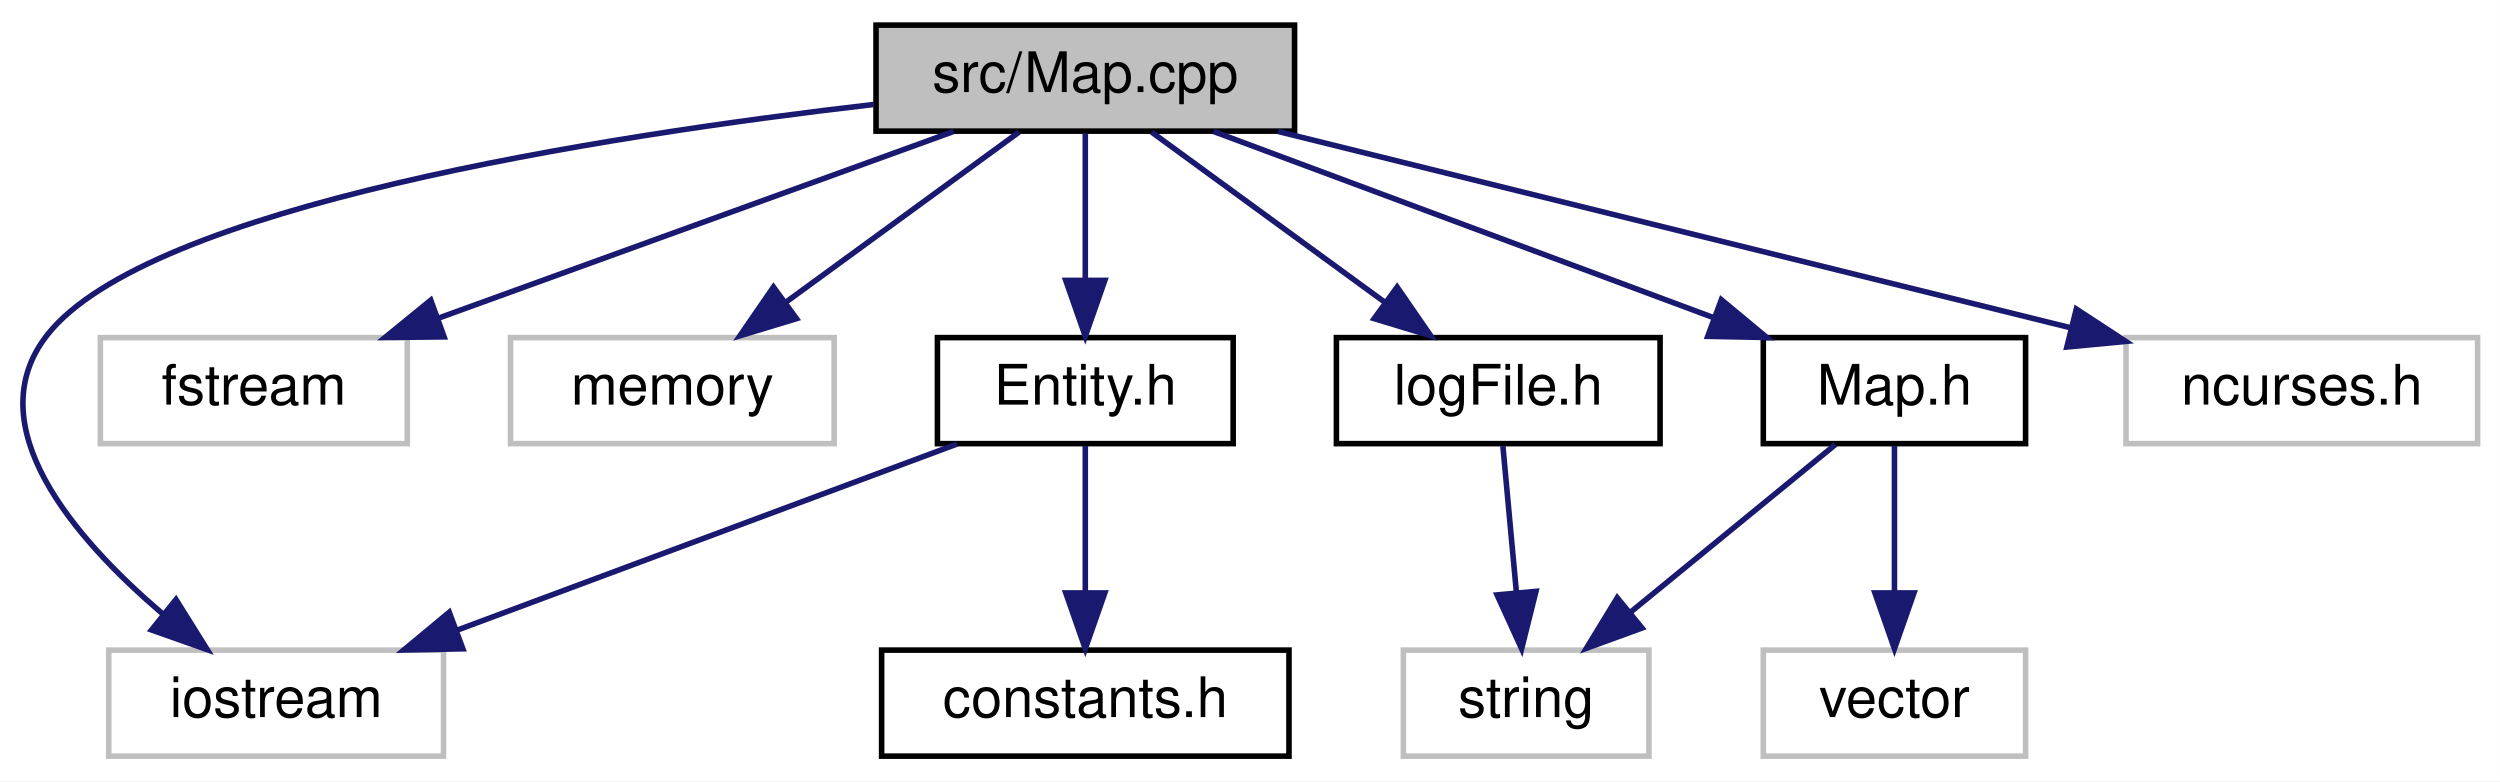
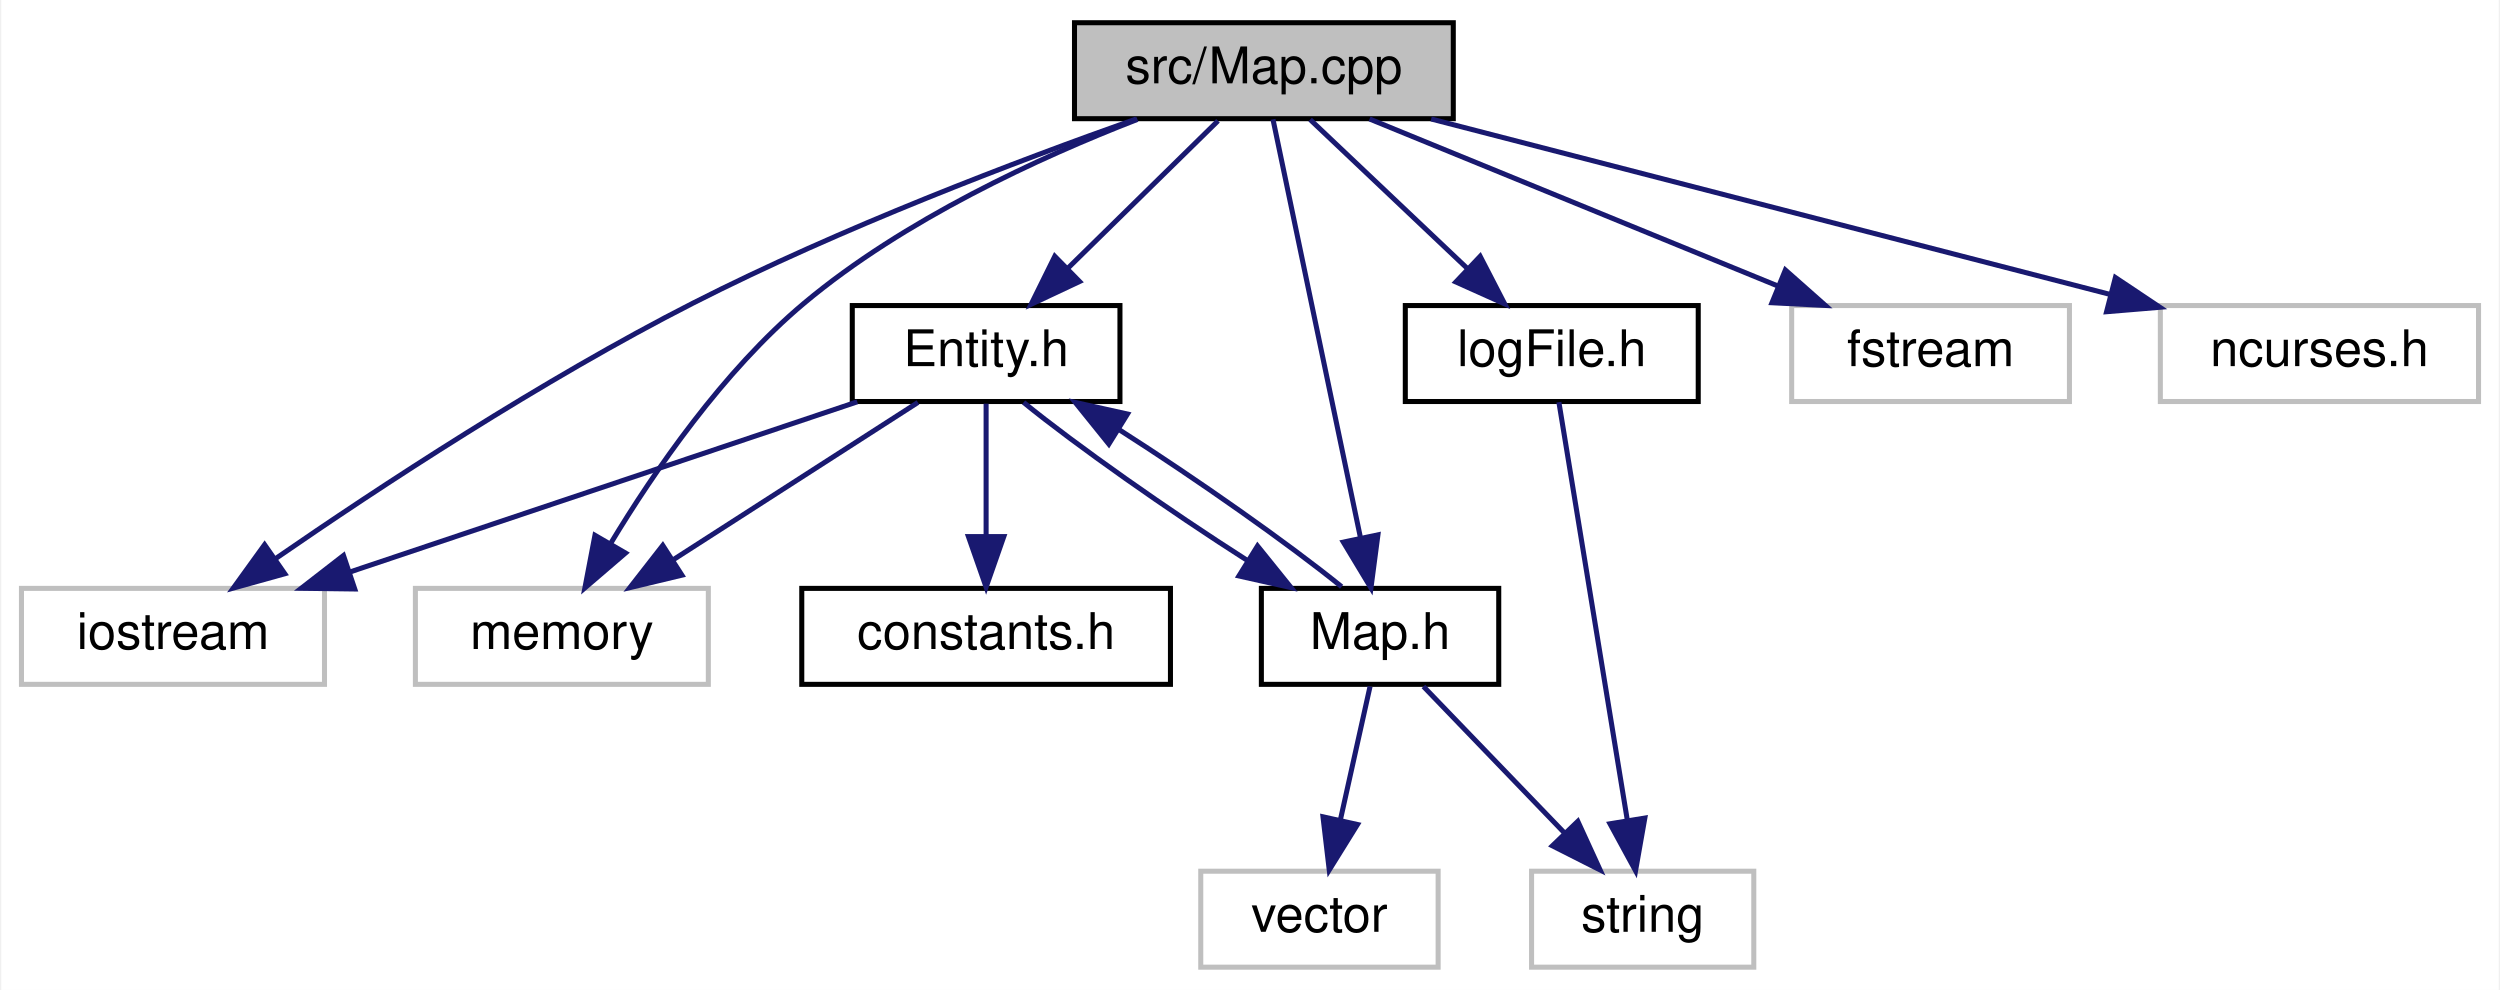
- <svg xmlns="http://www.w3.org/2000/svg" xmlns:xlink="http://www.w3.org/1999/xlink" width="448pt" height="140pt" viewBox="0.00 0.00 447.97 140.00">
-   <g id="graph0" class="graph" transform="scale(1 1) rotate(0) translate(4 136)">
-     <polygon fill="white" stroke="transparent" points="-4,4 -4,-136 443.97,-136 443.97,4 -4,4" />
+ <svg xmlns="http://www.w3.org/2000/svg" xmlns:xlink="http://www.w3.org/1999/xlink" width="495pt" height="196pt" viewBox="0.00 0.00 494.50 196.00">
+   <g id="graph0" class="graph" transform="scale(1 1) rotate(0) translate(4 192)">
+     <polygon fill="white" stroke="transparent" points="-4,4 -4,-192 490.5,-192 490.5,4 -4,4" />
    <g id="node1" class="node">
      <g id="a_node1">
        <a xlink:title=" ">
-           <polygon fill="#bfbfbf" stroke="black" points="152.97,-112.5 152.97,-131.5 227.97,-131.5 227.97,-112.5 152.97,-112.5" />
-           <text text-anchor="middle" x="190.47" y="-119.5" font-family="Helvetica,sans-Serif" font-size="10.00">src/Map.cpp</text>
+           <polygon fill="#bfbfbf" stroke="black" points="208.5,-168.5 208.5,-187.5 283.5,-187.5 283.5,-168.5 208.5,-168.5" />
+           <text text-anchor="middle" x="246" y="-175.5" font-family="Helvetica,sans-Serif" font-size="10.00">src/Map.cpp</text>
        </a>
      </g>
    </g>
    <g id="node2" class="node">
      <g id="a_node2">
        <a xlink:title=" ">
-           <polygon fill="white" stroke="#bfbfbf" points="15.47,-0.5 15.47,-19.5 75.47,-19.5 75.47,-0.5 15.47,-0.5" />
-           <text text-anchor="middle" x="45.47" y="-7.5" font-family="Helvetica,sans-Serif" font-size="10.00">iostream</text>
+           <polygon fill="white" stroke="#bfbfbf" points="0,-56.5 0,-75.5 60,-75.5 60,-56.5 0,-56.5" />
+           <text text-anchor="middle" x="30" y="-63.5" font-family="Helvetica,sans-Serif" font-size="10.00">iostream</text>
        </a>
      </g>
    </g>
    <g id="edge1" class="edge">
-       <path fill="none" stroke="midnightblue" d="M152.63,-117.29C103.69,-111.63 22.55,-98.98 4.47,-76 -8.24,-59.84 9.21,-39.58 25.12,-26.01" />
-       <polygon fill="midnightblue" stroke="midnightblue" points="27.52,-28.57 33.13,-19.58 23.14,-23.11 27.52,-28.57" />
+       <path fill="none" stroke="midnightblue" d="M220.73,-168.45C197.44,-160.22 162.17,-146.85 133,-132 103.1,-116.77 70.69,-95.45 50.37,-81.43" />
+       <polygon fill="midnightblue" stroke="midnightblue" points="52.14,-78.4 41.94,-75.56 48.14,-84.15 52.14,-78.4" />
    </g>
    <g id="node3" class="node">
      <g id="a_node3">
        <a xlink:title=" ">
-           <polygon fill="white" stroke="#bfbfbf" points="13.97,-56.5 13.97,-75.5 68.97,-75.5 68.97,-56.5 13.97,-56.5" />
-           <text text-anchor="middle" x="41.47" y="-63.5" font-family="Helvetica,sans-Serif" font-size="10.00">fstream</text>
+           <polygon fill="white" stroke="#bfbfbf" points="350.5,-112.5 350.5,-131.5 405.5,-131.5 405.5,-112.5 350.5,-112.5" />
+           <text text-anchor="middle" x="378" y="-119.5" font-family="Helvetica,sans-Serif" font-size="10.00">fstream</text>
        </a>
      </g>
    </g>
    <g id="edge2" class="edge">
-       <path fill="none" stroke="midnightblue" d="M166.86,-112.44C142.01,-103.44 102.7,-89.19 74.72,-79.05" />
-       <polygon fill="midnightblue" stroke="midnightblue" points="75.57,-75.63 64.97,-75.52 73.18,-82.21 75.57,-75.63" />
+       <path fill="none" stroke="midnightblue" d="M266.92,-168.44C288.74,-159.52 323.15,-145.44 347.89,-135.32" />
+       <polygon fill="midnightblue" stroke="midnightblue" points="349.25,-138.54 357.18,-131.52 346.6,-132.06 349.25,-138.54" />
    </g>
    <g id="node4" class="node">
      <g id="a_node4">
        <a xlink:title=" ">
-           <polygon fill="white" stroke="#bfbfbf" points="87.47,-56.5 87.47,-75.5 145.47,-75.5 145.47,-56.5 87.47,-56.5" />
-           <text text-anchor="middle" x="116.47" y="-63.5" font-family="Helvetica,sans-Serif" font-size="10.00">memory</text>
+           <polygon fill="white" stroke="#bfbfbf" points="78,-56.5 78,-75.5 136,-75.5 136,-56.5 78,-56.5" />
+           <text text-anchor="middle" x="107" y="-63.5" font-family="Helvetica,sans-Serif" font-size="10.00">memory</text>
        </a>
      </g>
    </g>
    <g id="edge3" class="edge">
-       <path fill="none" stroke="midnightblue" d="M178.58,-112.32C167.32,-104.11 150.19,-91.6 136.76,-81.81" />
-       <polygon fill="midnightblue" stroke="midnightblue" points="138.72,-78.9 128.58,-75.83 134.59,-84.56 138.72,-78.9" />
+       <path fill="none" stroke="midnightblue" d="M220.96,-168.36C201.55,-160.83 174.73,-148.52 155,-132 138.92,-118.54 125.25,-98.63 116.66,-84.4" />
+       <polygon fill="midnightblue" stroke="midnightblue" points="119.6,-82.5 111.56,-75.6 113.55,-86.01 119.6,-82.5" />
    </g>
    <g id="node5" class="node">
      <g id="a_node5">
        <a xlink:href="logFile_8h.html" target="_top" xlink:title=" ">
-           <polygon fill="white" stroke="black" points="235.47,-56.5 235.47,-75.5 293.47,-75.5 293.47,-56.5 235.47,-56.5" />
-           <text text-anchor="middle" x="264.47" y="-63.5" font-family="Helvetica,sans-Serif" font-size="10.00">logFile.h</text>
+           <polygon fill="white" stroke="black" points="274,-112.5 274,-131.5 332,-131.5 332,-112.5 274,-112.5" />
+           <text text-anchor="middle" x="303" y="-119.5" font-family="Helvetica,sans-Serif" font-size="10.00">logFile.h</text>
        </a>
      </g>
    </g>
    <g id="edge4" class="edge">
-       <path fill="none" stroke="midnightblue" d="M202.36,-112.32C213.62,-104.11 230.76,-91.6 244.18,-81.81" />
-       <polygon fill="midnightblue" stroke="midnightblue" points="246.35,-84.56 252.37,-75.83 242.23,-78.9 246.35,-84.56" />
+       <path fill="none" stroke="midnightblue" d="M255.16,-168.32C263.5,-160.42 276.03,-148.55 286.18,-138.94" />
+       <polygon fill="midnightblue" stroke="midnightblue" points="288.82,-141.25 293.68,-131.83 284.01,-136.17 288.82,-141.25" />
    </g>
    <g id="node7" class="node">
      <g id="a_node7">
        <a xlink:href="Entity_8h.html" target="_top" xlink:title=" ">
-           <polygon fill="white" stroke="black" points="163.97,-56.5 163.97,-75.5 216.97,-75.5 216.97,-56.5 163.97,-56.5" />
-           <text text-anchor="middle" x="190.47" y="-63.5" font-family="Helvetica,sans-Serif" font-size="10.00">Entity.h</text>
+           <polygon fill="white" stroke="black" points="164.5,-112.5 164.5,-131.5 217.5,-131.5 217.5,-112.5 164.5,-112.5" />
+           <text text-anchor="middle" x="191" y="-119.5" font-family="Helvetica,sans-Serif" font-size="10.00">Entity.h</text>
        </a>
      </g>
    </g>
    <g id="edge6" class="edge">
-       <path fill="none" stroke="midnightblue" d="M190.47,-112.08C190.47,-105.01 190.47,-94.86 190.47,-85.99" />
-       <polygon fill="midnightblue" stroke="midnightblue" points="193.97,-85.75 190.47,-75.75 186.97,-85.75 193.97,-85.75" />
+       <path fill="none" stroke="midnightblue" d="M236.92,-168.08C228.83,-160.14 216.8,-148.34 207.09,-138.8" />
+       <polygon fill="midnightblue" stroke="midnightblue" points="209.5,-136.26 199.91,-131.75 204.6,-141.25 209.5,-136.26" />
    </g>
    <g id="node9" class="node">
      <g id="a_node9">
        <a xlink:href="Map_8h.html" target="_top" xlink:title=" ">
-           <polygon fill="white" stroke="black" points="311.97,-56.5 311.97,-75.5 358.97,-75.5 358.97,-56.5 311.97,-56.5" />
-           <text text-anchor="middle" x="335.47" y="-63.5" font-family="Helvetica,sans-Serif" font-size="10.00">Map.h</text>
+           <polygon fill="white" stroke="black" points="245.5,-56.5 245.5,-75.5 292.5,-75.5 292.5,-56.5 245.5,-56.5" />
+           <text text-anchor="middle" x="269" y="-63.5" font-family="Helvetica,sans-Serif" font-size="10.00">Map.h</text>
+         </a>
+       </g>
+     </g>
+     <g id="edge14" class="edge">
+       <path fill="none" stroke="midnightblue" d="M247.8,-168.37C251.52,-150.62 260.08,-109.67 265.11,-85.6" />
+       <polygon fill="midnightblue" stroke="midnightblue" points="268.58,-86.1 267.2,-75.59 261.73,-84.66 268.58,-86.1" />
+     </g>
+     <g id="node11" class="node">
+       <g id="a_node11">
+         <a xlink:title=" ">
+           <polygon fill="white" stroke="#bfbfbf" points="423.5,-112.5 423.5,-131.5 486.5,-131.5 486.5,-112.5 423.5,-112.5" />
+           <text text-anchor="middle" x="455" y="-119.5" font-family="Helvetica,sans-Serif" font-size="10.00">ncurses.h</text>
+         </a>
+       </g>
+     </g>
+     <g id="edge15" class="edge">
+       <path fill="none" stroke="midnightblue" d="M279.12,-168.44C315.54,-159.03 374.13,-143.89 413.57,-133.7" />
+       <polygon fill="midnightblue" stroke="midnightblue" points="414.6,-137.05 423.41,-131.16 412.85,-130.28 414.6,-137.05" />
+     </g>
+     <g id="node6" class="node">
+       <g id="a_node6">
+         <a xlink:title=" ">
+           <polygon fill="white" stroke="#bfbfbf" points="299,-0.5 299,-19.5 343,-19.5 343,-0.5 299,-0.5" />
+           <text text-anchor="middle" x="321" y="-7.5" font-family="Helvetica,sans-Serif" font-size="10.00">string</text>
+         </a>
+       </g>
+     </g>
+     <g id="edge5" class="edge">
+       <path fill="none" stroke="midnightblue" d="M304.41,-112.37C307.32,-94.62 314.02,-53.67 317.96,-29.6" />
+       <polygon fill="midnightblue" stroke="midnightblue" points="321.43,-30.03 319.59,-19.59 314.53,-28.89 321.43,-30.03" />
+     </g>
+     <g id="edge12" class="edge">
+       <path fill="none" stroke="midnightblue" d="M165.49,-112.44C138.4,-103.36 95.41,-88.94 65.13,-78.78" />
+       <polygon fill="midnightblue" stroke="midnightblue" points="65.99,-75.38 55.39,-75.52 63.76,-82.01 65.99,-75.38" />
+     </g>
+     <g id="edge13" class="edge">
+       <path fill="none" stroke="midnightblue" d="M177.5,-112.32C164.4,-103.9 144.29,-90.97 128.89,-81.07" />
+       <polygon fill="midnightblue" stroke="midnightblue" points="130.77,-78.12 120.46,-75.65 126.98,-84.01 130.77,-78.12" />
+     </g>
+     <g id="node8" class="node">
+       <g id="a_node8">
+         <a xlink:href="constants_8h.html" target="_top" xlink:title=" ">
+           <polygon fill="white" stroke="black" points="154.5,-56.5 154.5,-75.5 227.5,-75.5 227.5,-56.5 154.5,-56.5" />
+           <text text-anchor="middle" x="191" y="-63.5" font-family="Helvetica,sans-Serif" font-size="10.00">constants.h</text>
+         </a>
+       </g>
+     </g>
+     <g id="edge7" class="edge">
+       <path fill="none" stroke="midnightblue" d="M191,-112.08C191,-105.01 191,-94.86 191,-85.99" />
+       <polygon fill="midnightblue" stroke="midnightblue" points="194.5,-85.75 191,-75.75 187.5,-85.75 194.5,-85.75" />
+     </g>
+     <g id="edge8" class="edge">
+       <path fill="none" stroke="midnightblue" d="M198.42,-112.32C208.76,-103.9 227.14,-90.97 242.66,-81.07" />
+       <polygon fill="midnightblue" stroke="midnightblue" points="244.74,-83.9 251.39,-75.65 241.05,-77.96 244.74,-83.9" />
+     </g>
+     <g id="edge10" class="edge">
+       <path fill="none" stroke="midnightblue" d="M277.59,-56.08C285.16,-48.22 296.38,-36.57 305.51,-27.08" />
+       <polygon fill="midnightblue" stroke="midnightblue" points="308.16,-29.38 312.57,-19.75 303.12,-24.53 308.16,-29.38" />
+     </g>
+     <g id="edge11" class="edge">
+       <path fill="none" stroke="midnightblue" d="M261.39,-75.83C251.01,-84.26 232.75,-97.1 217.32,-106.94" />
+       <polygon fill="midnightblue" stroke="midnightblue" points="215.3,-104.07 208.65,-112.32 218.99,-110.02 215.3,-104.07" />
+     </g>
+     <g id="node10" class="node">
+       <g id="a_node10">
+         <a xlink:title=" ">
+           <polygon fill="white" stroke="#bfbfbf" points="233.5,-0.5 233.5,-19.5 280.5,-19.5 280.5,-0.5 233.5,-0.5" />
+           <text text-anchor="middle" x="257" y="-7.5" font-family="Helvetica,sans-Serif" font-size="10.00">vector</text>
        </a>
      </g>
    </g>
    <g id="edge9" class="edge">
-       <path fill="none" stroke="midnightblue" d="M213.45,-112.44C237.63,-103.44 275.89,-89.19 303.12,-79.05" />
-       <polygon fill="midnightblue" stroke="midnightblue" points="304.45,-82.29 312.6,-75.52 302.01,-75.73 304.45,-82.29" />
-     </g>
-     <g id="node11" class="node">
-       <g id="a_node11">
-         <a xlink:title=" ">
-           <polygon fill="white" stroke="#bfbfbf" points="376.97,-56.5 376.97,-75.5 439.97,-75.5 439.97,-56.5 376.97,-56.5" />
-           <text text-anchor="middle" x="408.47" y="-63.5" font-family="Helvetica,sans-Serif" font-size="10.00">ncurses.h</text>
-         </a>
-       </g>
-     </g>
-     <g id="edge12" class="edge">
-       <path fill="none" stroke="midnightblue" d="M225.02,-112.44C263.61,-102.88 326.07,-87.41 367.21,-77.22" />
-       <polygon fill="midnightblue" stroke="midnightblue" points="368.06,-80.62 376.92,-74.82 366.37,-73.82 368.06,-80.62" />
-     </g>
-     <g id="node6" class="node">
-       <g id="a_node6">
-         <a xlink:title=" ">
-           <polygon fill="white" stroke="#bfbfbf" points="247.47,-0.5 247.47,-19.5 291.47,-19.5 291.47,-0.5 247.47,-0.5" />
-           <text text-anchor="middle" x="269.47" y="-7.5" font-family="Helvetica,sans-Serif" font-size="10.00">string</text>
-         </a>
-       </g>
-     </g>
-     <g id="edge5" class="edge">
-       <path fill="none" stroke="midnightblue" d="M265.3,-56.08C265.95,-49.01 266.89,-38.86 267.71,-29.99" />
-       <polygon fill="midnightblue" stroke="midnightblue" points="271.23,-30.03 268.66,-19.75 264.26,-29.39 271.23,-30.03" />
-     </g>
-     <g id="edge8" class="edge">
-       <path fill="none" stroke="midnightblue" d="M167.5,-56.44C143.32,-47.44 105.05,-33.19 77.83,-23.05" />
-       <polygon fill="midnightblue" stroke="midnightblue" points="78.93,-19.73 68.34,-19.52 76.49,-26.29 78.93,-19.73" />
-     </g>
-     <g id="node8" class="node">
-       <g id="a_node8">
-         <a xlink:href="constants_8h.html" target="_top" xlink:title=" ">
-           <polygon fill="white" stroke="black" points="153.97,-0.5 153.97,-19.5 226.97,-19.5 226.97,-0.5 153.97,-0.5" />
-           <text text-anchor="middle" x="190.47" y="-7.5" font-family="Helvetica,sans-Serif" font-size="10.00">constants.h</text>
-         </a>
-       </g>
-     </g>
-     <g id="edge7" class="edge">
-       <path fill="none" stroke="midnightblue" d="M190.47,-56.08C190.47,-49.01 190.47,-38.86 190.47,-29.99" />
-       <polygon fill="midnightblue" stroke="midnightblue" points="193.97,-29.75 190.47,-19.75 186.97,-29.75 193.97,-29.75" />
-     </g>
-     <g id="edge11" class="edge">
-       <path fill="none" stroke="midnightblue" d="M324.87,-56.32C315.02,-48.26 300.12,-36.08 288.26,-26.37" />
-       <polygon fill="midnightblue" stroke="midnightblue" points="290.23,-23.46 280.27,-19.83 285.79,-28.88 290.23,-23.46" />
-     </g>
-     <g id="node10" class="node">
-       <g id="a_node10">
-         <a xlink:title=" ">
-           <polygon fill="white" stroke="#bfbfbf" points="311.97,-0.5 311.97,-19.5 358.97,-19.5 358.97,-0.5 311.97,-0.5" />
-           <text text-anchor="middle" x="335.47" y="-7.5" font-family="Helvetica,sans-Serif" font-size="10.00">vector</text>
-         </a>
-       </g>
-     </g>
-     <g id="edge10" class="edge">
-       <path fill="none" stroke="midnightblue" d="M335.47,-56.08C335.47,-49.01 335.47,-38.86 335.47,-29.99" />
-       <polygon fill="midnightblue" stroke="midnightblue" points="338.97,-29.75 335.47,-19.75 331.97,-29.75 338.97,-29.75" />
+       <path fill="none" stroke="midnightblue" d="M267.02,-56.08C265.43,-48.93 263.14,-38.64 261.15,-29.69" />
+       <polygon fill="midnightblue" stroke="midnightblue" points="264.53,-28.75 258.94,-19.75 257.7,-30.27 264.53,-28.75" />
    </g>
  </g>
</svg>
